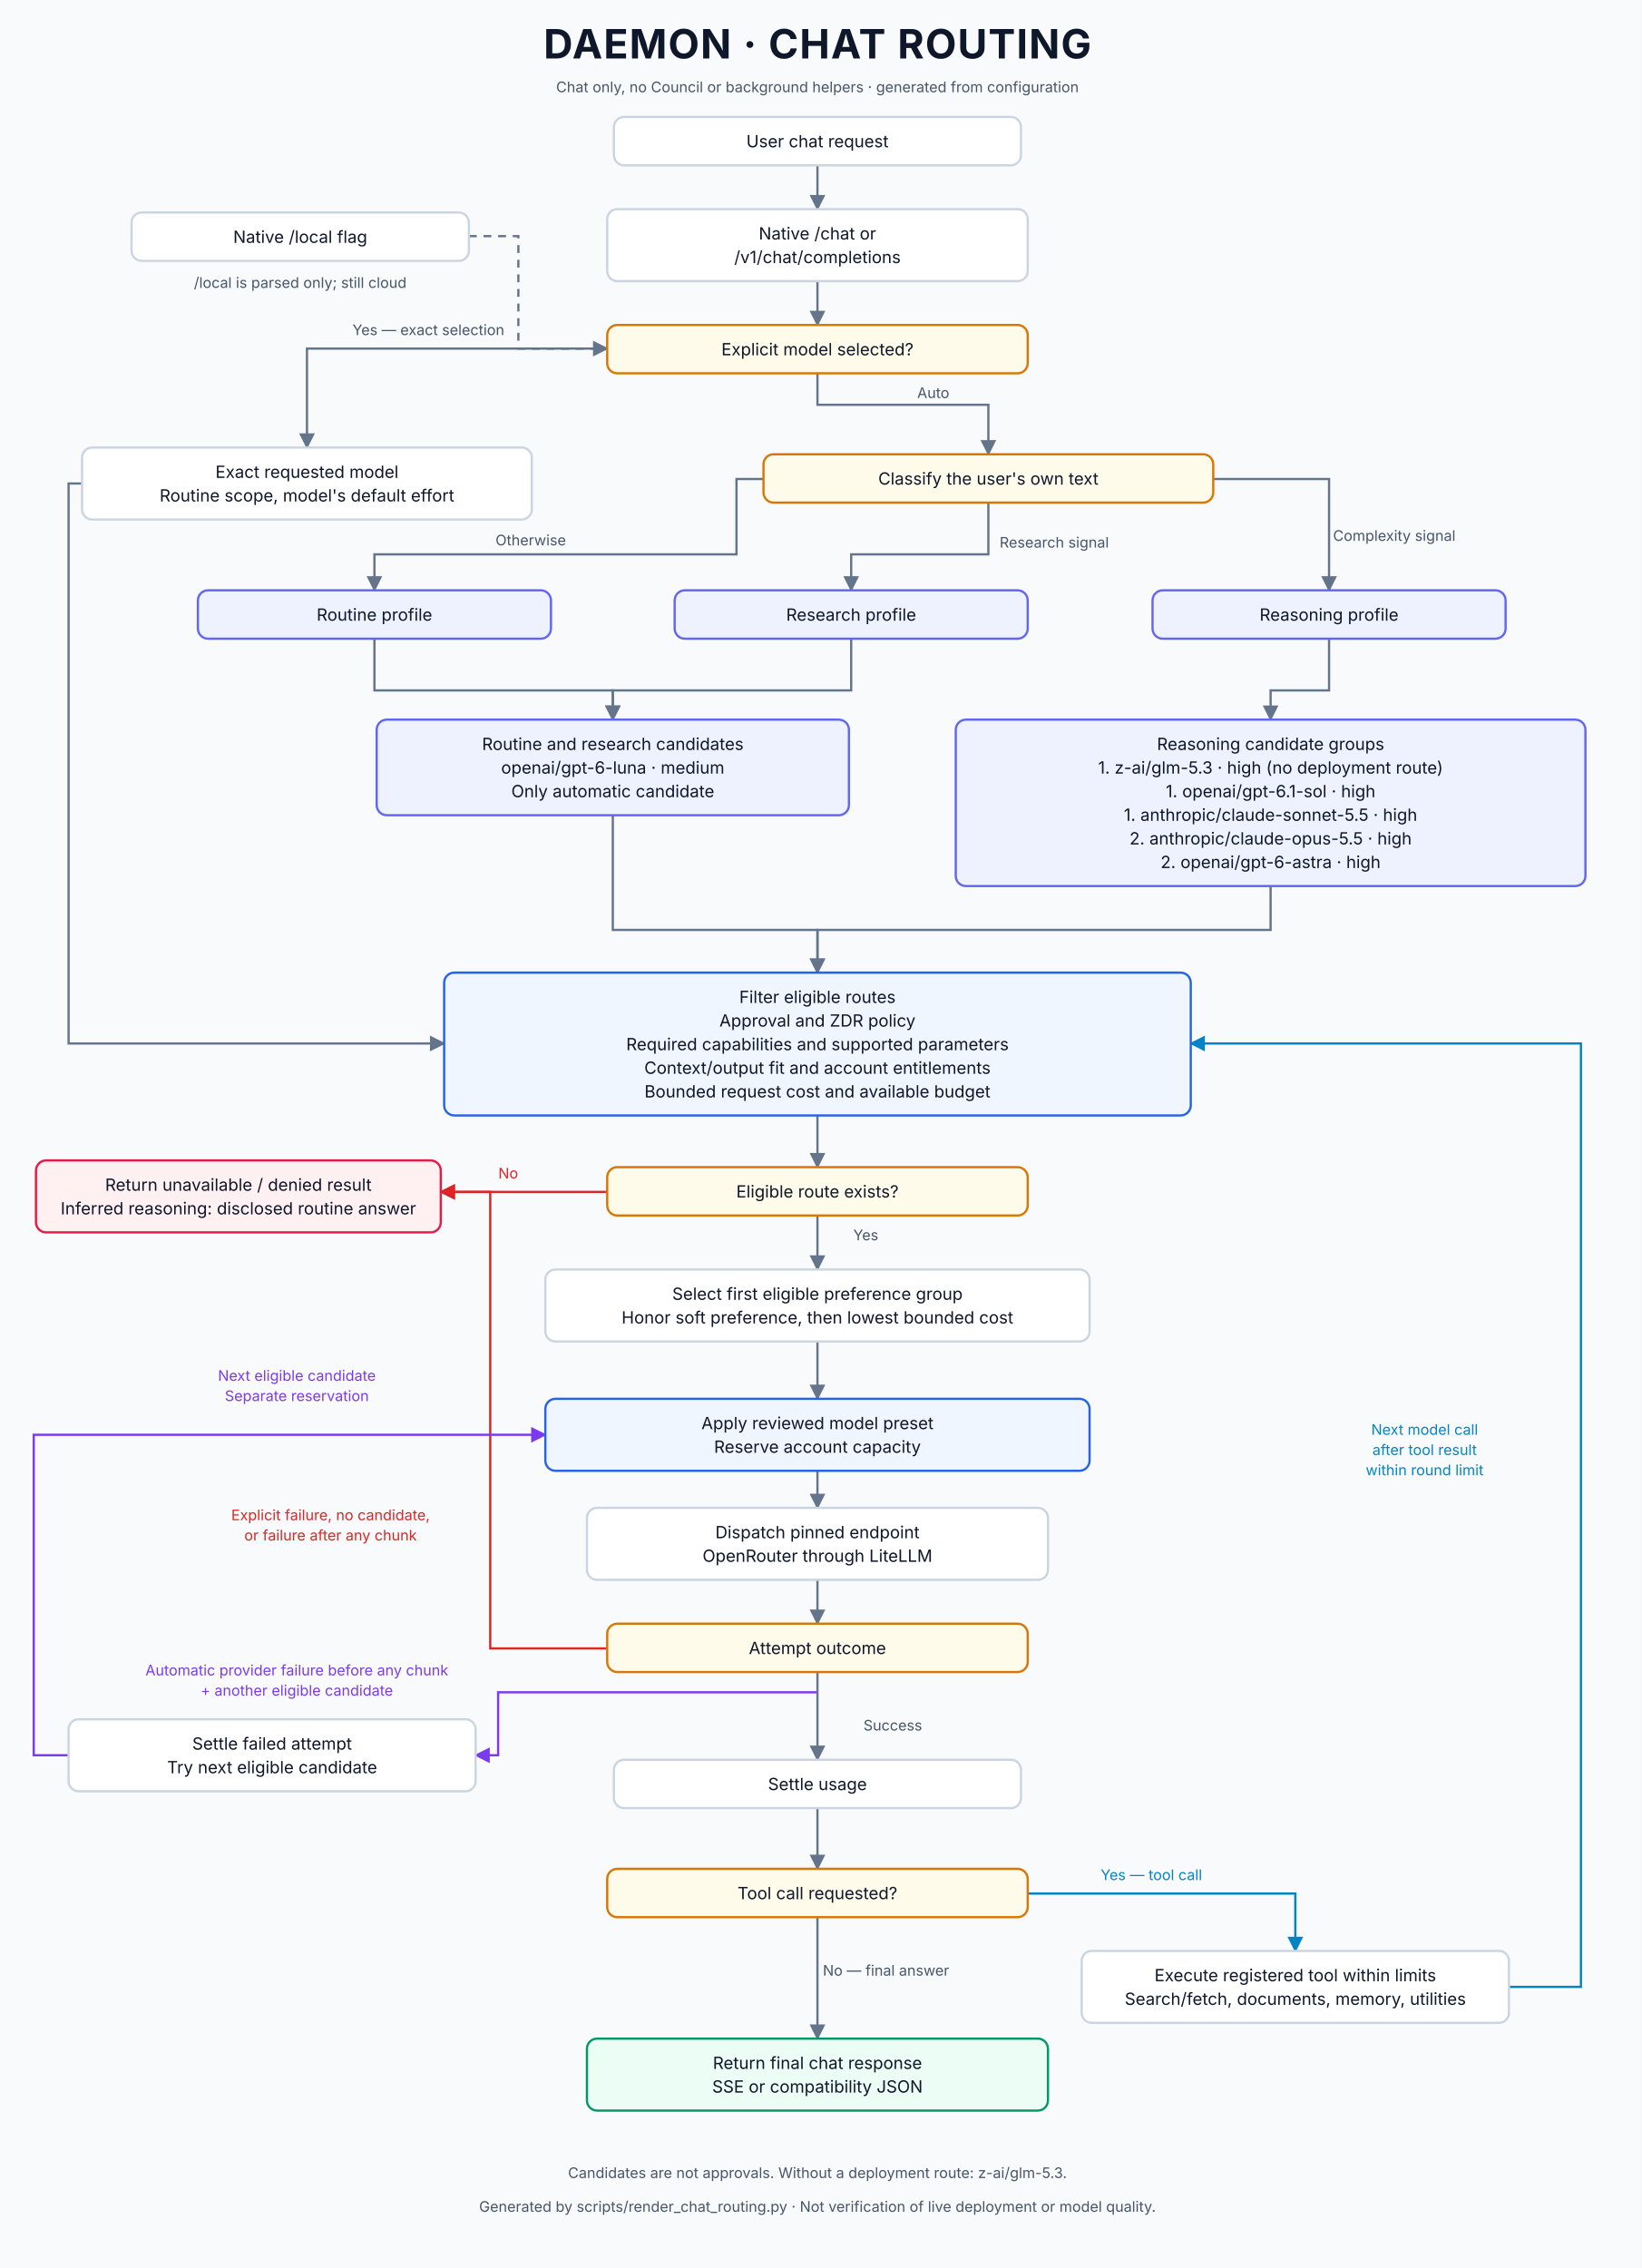
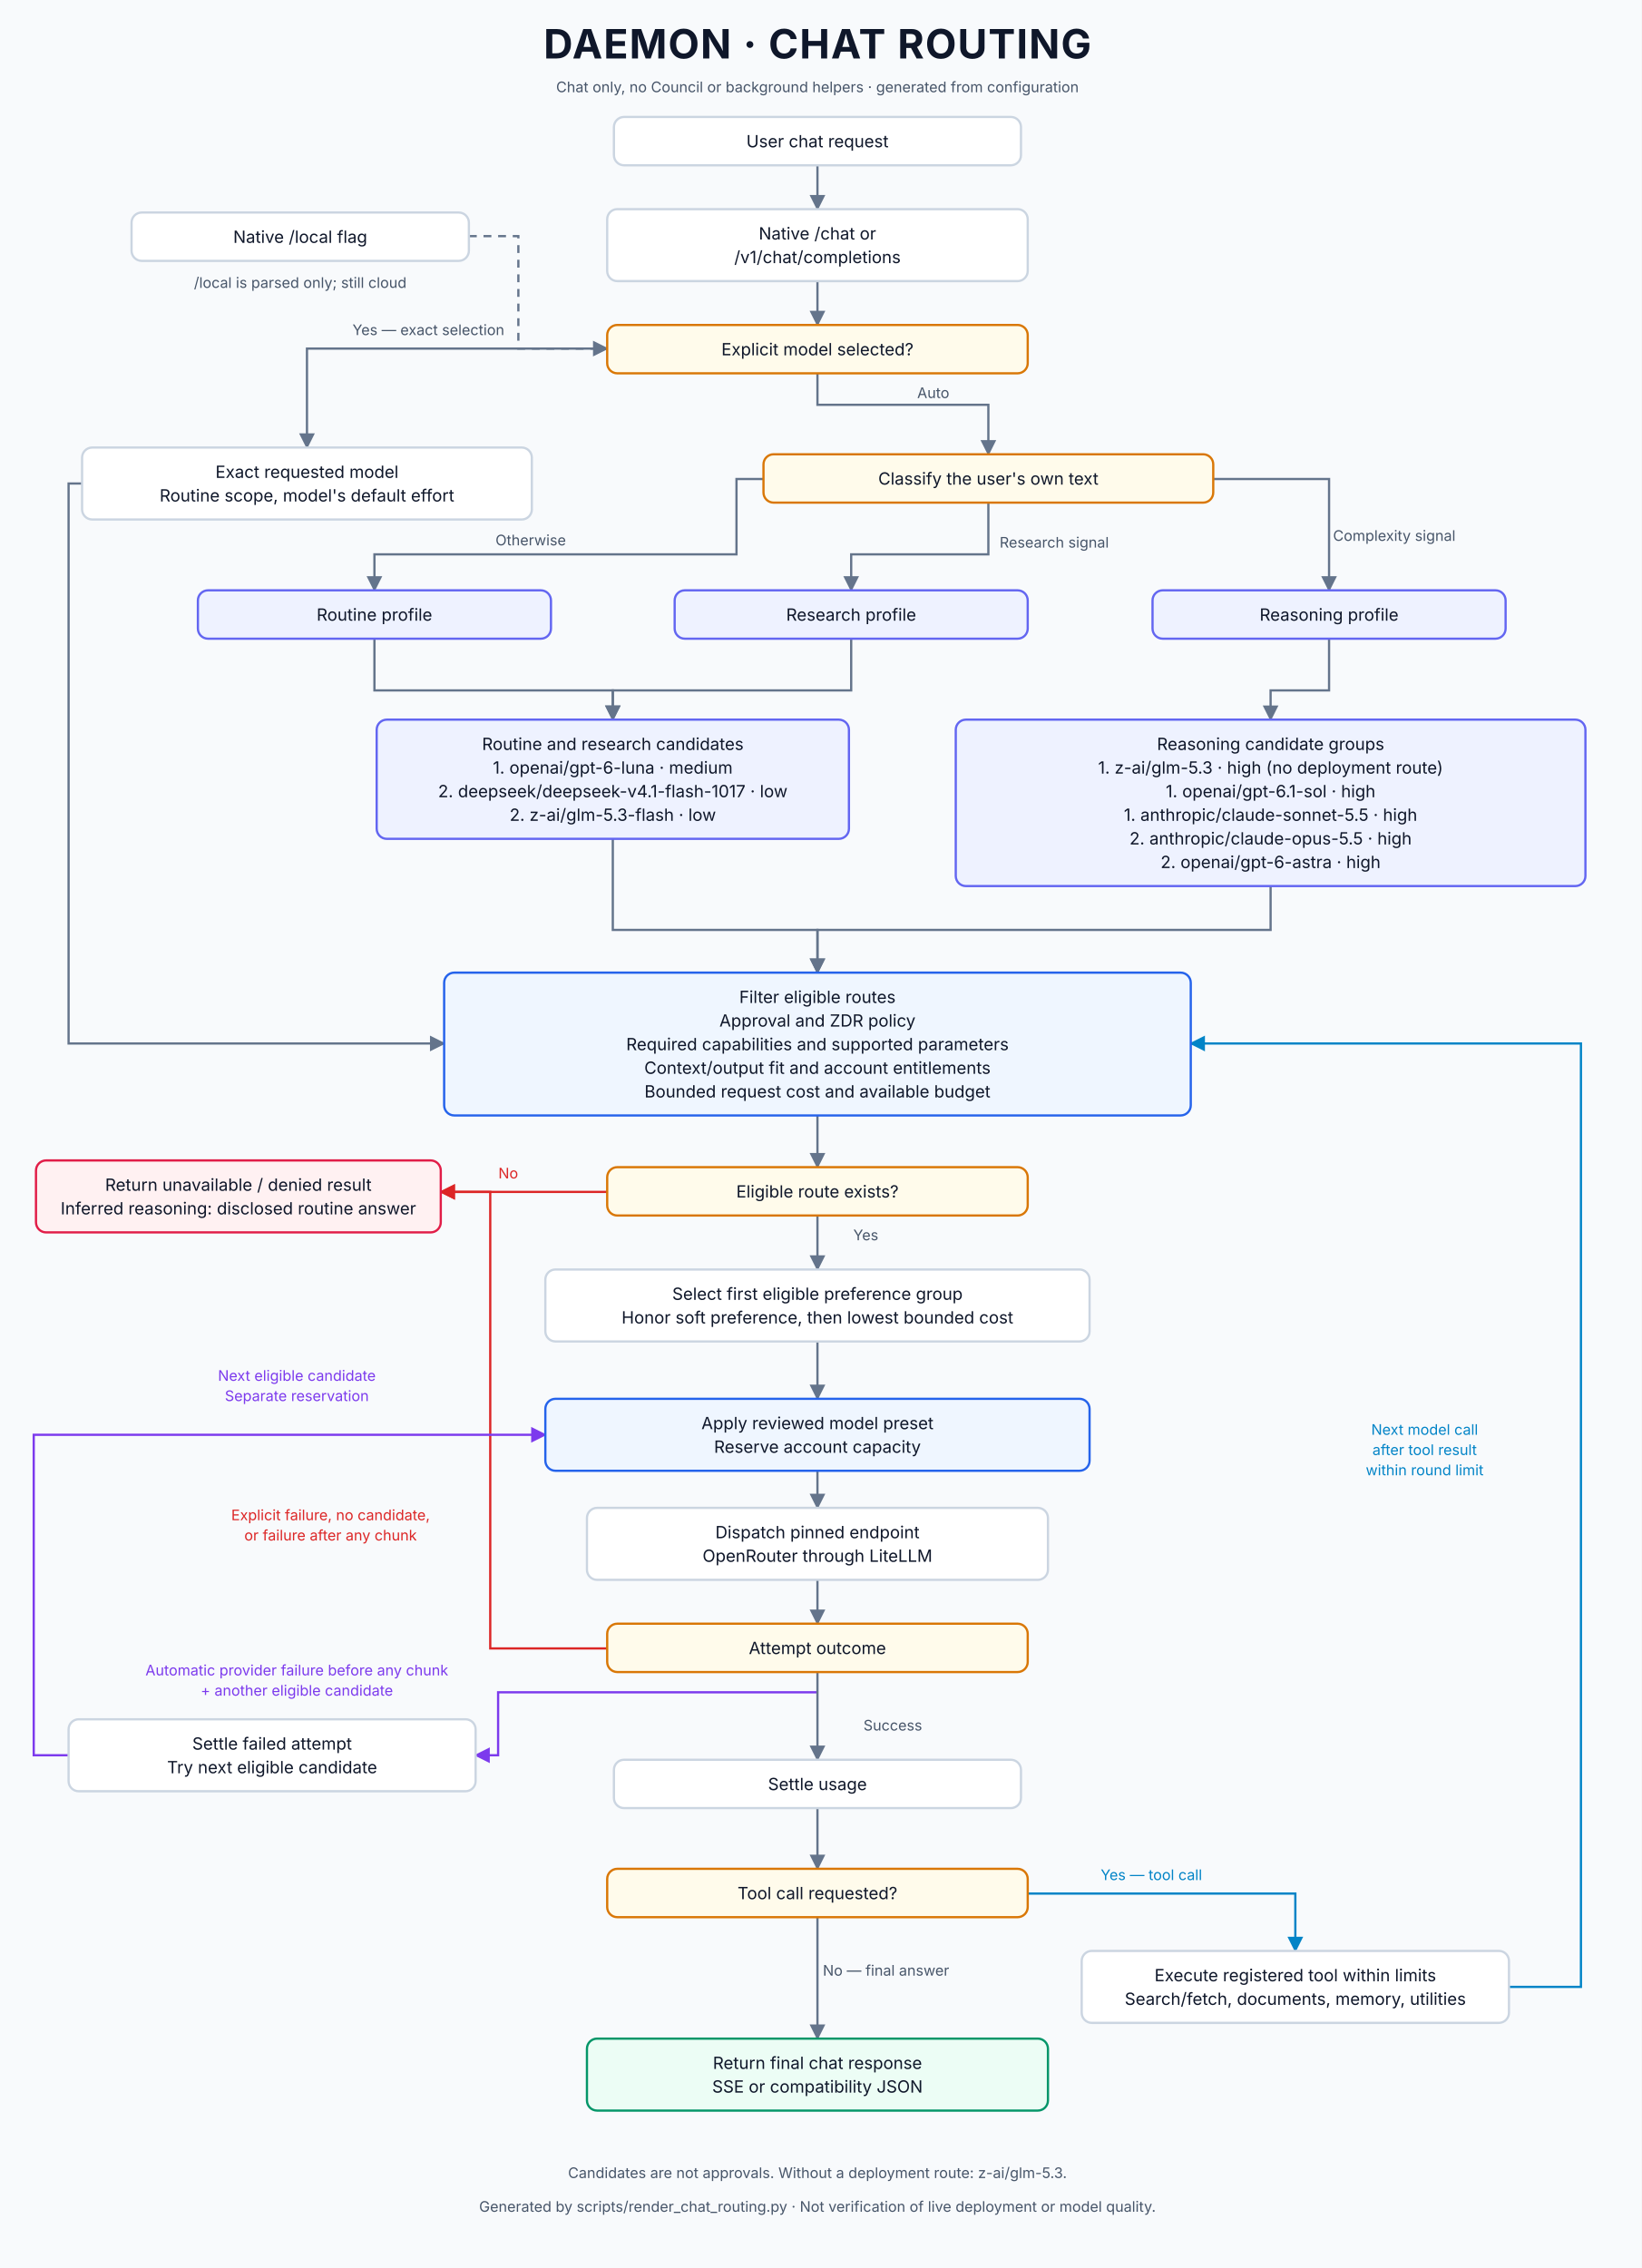
<svg xmlns="http://www.w3.org/2000/svg" viewBox="0 0 1460 2017" width="1460" height="2017" font-family="Inter, 'Segoe UI', Helvetica, Arial, sans-serif" role="img" aria-label="Daemon chat routing">
  <defs>
    <marker id="a-grey" viewBox="0 0 10 10" refX="9" refY="5" markerWidth="7" markerHeight="7" orient="auto-start-reverse">
      <path d="M0,0 L10,5 L0,10 z" fill="#64748b" />
    </marker>
    <marker id="a-red" viewBox="0 0 10 10" refX="9" refY="5" markerWidth="7" markerHeight="7" orient="auto-start-reverse">
      <path d="M0,0 L10,5 L0,10 z" fill="#dc2626" />
    </marker>
    <marker id="a-violet" viewBox="0 0 10 10" refX="9" refY="5" markerWidth="7" markerHeight="7" orient="auto-start-reverse">
      <path d="M0,0 L10,5 L0,10 z" fill="#7c3aed" />
    </marker>
    <marker id="a-blue" viewBox="0 0 10 10" refX="9" refY="5" markerWidth="7" markerHeight="7" orient="auto-start-reverse">
      <path d="M0,0 L10,5 L0,10 z" fill="#0284c7" />
    </marker>
  </defs>
  <rect width="1460" height="2017" fill="#f8fafc" />
  <text x="727" y="52" text-anchor="middle" font-size="36" font-weight="700" fill="#0f172a" letter-spacing="1">DAEMON · CHAT ROUTING</text>
  <text x="727" y="82" text-anchor="middle" font-size="13" fill="#475569">Chat only, no Council or background helpers · generated from configuration</text>
  <polyline points="727,147 727,186" fill="none" stroke="#64748b" stroke-width="2" marker-end="url(#a-grey)" />
  <polyline points="727,250 727,289" fill="none" stroke="#64748b" stroke-width="2" marker-end="url(#a-grey)" />
  <polyline points="417,210 461,210 461,310 540,310" fill="none" stroke="#64748b" stroke-width="2" stroke-dasharray="7 6" marker-end="url(#a-grey)" />
  <text x="267" y="256" text-anchor="middle" font-size="13" fill="#475569">/local is parsed only; still cloud</text>
  <polyline points="540,310 273,310 273,398" fill="none" stroke="#64748b" stroke-width="2" marker-end="url(#a-grey)" />
  <text x="381" y="298" text-anchor="middle" font-size="13" fill="#475569">Yes — exact selection</text>
  <polyline points="727,332 727,360 879,360 879,404" fill="none" stroke="#64748b" stroke-width="2" marker-end="url(#a-grey)" />
  <text x="830" y="354" text-anchor="middle" font-size="13" fill="#475569">Auto</text>
  <polyline points="679,426 655,426 655,493 333,493 333,525" fill="none" stroke="#64748b" stroke-width="2" marker-end="url(#a-grey)" />
  <text x="472" y="485" text-anchor="middle" font-size="13" fill="#475569">Otherwise</text>
  <polyline points="879,447 879,493 757,493 757,525" fill="none" stroke="#64748b" stroke-width="2" marker-end="url(#a-grey)" />
  <text x="889" y="487" text-anchor="start" font-size="13" fill="#475569">Research signal</text>
  <polyline points="1079,426 1182,426 1182,525" fill="none" stroke="#64748b" stroke-width="2" marker-end="url(#a-grey)" />
  <text x="1240" y="481" text-anchor="middle" font-size="13" fill="#475569">Complexity signal</text>
  <polyline points="333,568 333,614 545,614 545,640" fill="none" stroke="#64748b" stroke-width="2" marker-end="url(#a-grey)" />
  <polyline points="757,568 757,614 545,614 545,640" fill="none" stroke="#64748b" stroke-width="2" marker-end="url(#a-grey)" />
-   <polyline points="545,725 545,827 727,827 727,865" fill="none" stroke="#64748b" stroke-width="2" marker-end="url(#a-grey)" />
+   <polyline points="545,746 545,827 727,827 727,865" fill="none" stroke="#64748b" stroke-width="2" marker-end="url(#a-grey)" />
  <polyline points="1182,568 1182,614 1130,614 1130,640" fill="none" stroke="#64748b" stroke-width="2" marker-end="url(#a-grey)" />
  <polyline points="1130,788 1130,827 727,827 727,865" fill="none" stroke="#64748b" stroke-width="2" marker-end="url(#a-grey)" />
  <polyline points="97,430 61,430 61,928 395,928" fill="none" stroke="#64748b" stroke-width="2" marker-end="url(#a-grey)" />
  <polyline points="727,992 727,1038" fill="none" stroke="#64748b" stroke-width="2" marker-end="url(#a-grey)" />
  <polyline points="540,1060 392,1060" fill="none" stroke="#dc2626" stroke-width="2" marker-end="url(#a-red)" />
  <text x="452" y="1048" text-anchor="middle" font-size="13" fill="#dc2626">No</text>
  <polyline points="727,1081 727,1129" fill="none" stroke="#64748b" stroke-width="2" marker-end="url(#a-grey)" />
  <text x="770" y="1103" text-anchor="middle" font-size="13" fill="#475569">Yes</text>
  <polyline points="727,1193 727,1244" fill="none" stroke="#64748b" stroke-width="2" marker-end="url(#a-grey)" />
  <polyline points="727,1308 727,1341" fill="none" stroke="#64748b" stroke-width="2" marker-end="url(#a-grey)" />
  <polyline points="727,1405 727,1444" fill="none" stroke="#64748b" stroke-width="2" marker-end="url(#a-grey)" />
  <polyline points="540,1466 436,1466 436,1060 392,1060" fill="none" stroke="#dc2626" stroke-width="2" marker-end="url(#a-red)" />
  <text x="294" y="1352" text-anchor="middle" font-size="13" fill="#dc2626">Explicit failure, no candidate,</text>
  <text x="294" y="1370" text-anchor="middle" font-size="13" fill="#dc2626">or failure after any chunk</text>
  <polyline points="727,1505 443,1505 443,1561 423,1561" fill="none" stroke="#7c3aed" stroke-width="2" marker-end="url(#a-violet)" />
  <text x="264" y="1490" text-anchor="middle" font-size="13" fill="#7c3aed">Automatic provider failure before any chunk</text>
  <text x="264" y="1508" text-anchor="middle" font-size="13" fill="#7c3aed">+ another eligible candidate</text>
  <polyline points="61,1561 30,1561 30,1276 485,1276" fill="none" stroke="#7c3aed" stroke-width="2" marker-end="url(#a-violet)" />
  <text x="264" y="1228" text-anchor="middle" font-size="13" fill="#7c3aed">Next eligible candidate</text>
  <text x="264" y="1246" text-anchor="middle" font-size="13" fill="#7c3aed">Separate reservation</text>
  <polyline points="727,1487 727,1565" fill="none" stroke="#64748b" stroke-width="2" marker-end="url(#a-grey)" />
  <text x="794" y="1539" text-anchor="middle" font-size="13" fill="#475569">Success</text>
  <polyline points="727,1608 727,1662" fill="none" stroke="#64748b" stroke-width="2" marker-end="url(#a-grey)" />
  <polyline points="914,1684 1152,1684 1152,1735" fill="none" stroke="#0284c7" stroke-width="2" marker-end="url(#a-blue)" />
  <text x="1024" y="1672" text-anchor="middle" font-size="13" fill="#0284c7">Yes — tool call</text>
  <polyline points="1342,1767 1406,1767 1406,928 1059,928" fill="none" stroke="#0284c7" stroke-width="2" marker-end="url(#a-blue)" />
  <text x="1267" y="1276" text-anchor="middle" font-size="13" fill="#0284c7">Next model call</text>
  <text x="1267" y="1294" text-anchor="middle" font-size="13" fill="#0284c7">after tool result</text>
  <text x="1267" y="1312" text-anchor="middle" font-size="13" fill="#0284c7">within round limit</text>
  <polyline points="727,1705 727,1813" fill="none" stroke="#64748b" stroke-width="2" marker-end="url(#a-grey)" />
  <text x="788" y="1757" text-anchor="middle" font-size="13" fill="#475569">No — final answer</text>
  <rect x="546" y="104" width="362" height="43" rx="9" fill="#ffffff" stroke="#cbd5e1" stroke-width="2" />
  <text x="727" y="131" text-anchor="middle" font-size="15" fill="#0f172a">User chat request</text>
  <rect x="540" y="186" width="374" height="64" rx="9" fill="#ffffff" stroke="#cbd5e1" stroke-width="2" />
  <text x="727" y="213" text-anchor="middle" font-size="15" fill="#0f172a">Native /chat or</text>
  <text x="727" y="234" text-anchor="middle" font-size="15" fill="#0f172a">/v1/chat/completions</text>
  <rect x="117" y="189" width="300" height="43" rx="9" fill="#ffffff" stroke="#cbd5e1" stroke-width="2" />
  <text x="267" y="216" text-anchor="middle" font-size="15" fill="#0f172a">Native /local flag</text>
  <rect x="540" y="289" width="374" height="43" rx="9" fill="#fffbeb" stroke="#d97706" stroke-width="2" />
  <text x="727" y="316" text-anchor="middle" font-size="15" fill="#0f172a">Explicit model selected?</text>
  <rect x="73" y="398" width="400" height="64" rx="9" fill="#ffffff" stroke="#cbd5e1" stroke-width="2" />
  <text x="273" y="425" text-anchor="middle" font-size="15" fill="#0f172a">Exact requested model</text>
  <text x="273" y="446" text-anchor="middle" font-size="15" fill="#0f172a">Routine scope, model's default effort</text>
  <rect x="679" y="404" width="400" height="43" rx="9" fill="#fffbeb" stroke="#d97706" stroke-width="2" />
  <text x="879" y="431" text-anchor="middle" font-size="15" fill="#0f172a">Classify the user's own text</text>
  <rect x="176" y="525" width="314" height="43" rx="9" fill="#eef2ff" stroke="#6366f1" stroke-width="2" />
  <text x="333" y="552" text-anchor="middle" font-size="15" fill="#0f172a">Routine profile</text>
  <rect x="600" y="525" width="314" height="43" rx="9" fill="#eef2ff" stroke="#6366f1" stroke-width="2" />
  <text x="757" y="552" text-anchor="middle" font-size="15" fill="#0f172a">Research profile</text>
  <rect x="1025" y="525" width="314" height="43" rx="9" fill="#eef2ff" stroke="#6366f1" stroke-width="2" />
  <text x="1182" y="552" text-anchor="middle" font-size="15" fill="#0f172a">Reasoning profile</text>
-   <rect x="335" y="640" width="420" height="85" rx="9" fill="#eef2ff" stroke="#6366f1" stroke-width="2" />
+   <rect x="335" y="640" width="420" height="106" rx="9" fill="#eef2ff" stroke="#6366f1" stroke-width="2" />
  <text x="545" y="667" text-anchor="middle" font-size="15" fill="#0f172a">Routine and research candidates</text>
-   <text x="545" y="688" text-anchor="middle" font-size="15" fill="#0f172a">openai/gpt-6-luna · medium</text>
-   <text x="545" y="709" text-anchor="middle" font-size="15" fill="#0f172a">Only automatic candidate</text>
+   <text x="545" y="688" text-anchor="middle" font-size="15" fill="#0f172a">1. openai/gpt-6-luna · medium</text>
+   <text x="545" y="709" text-anchor="middle" font-size="15" fill="#0f172a">2. deepseek/deepseek-v4.1-flash-1017 · low</text>
+   <text x="545" y="730" text-anchor="middle" font-size="15" fill="#0f172a">2. z-ai/glm-5.3-flash · low</text>
  <rect x="850" y="640" width="560" height="148" rx="9" fill="#eef2ff" stroke="#6366f1" stroke-width="2" />
  <text x="1130" y="667" text-anchor="middle" font-size="15" fill="#0f172a">Reasoning candidate groups</text>
  <text x="1130" y="688" text-anchor="middle" font-size="15" fill="#0f172a">1. z-ai/glm-5.3 · high (no deployment route)</text>
  <text x="1130" y="709" text-anchor="middle" font-size="15" fill="#0f172a">1. openai/gpt-6.1-sol · high</text>
  <text x="1130" y="730" text-anchor="middle" font-size="15" fill="#0f172a">1. anthropic/claude-sonnet-5.5 · high</text>
  <text x="1130" y="751" text-anchor="middle" font-size="15" fill="#0f172a">2. anthropic/claude-opus-5.5 · high</text>
  <text x="1130" y="772" text-anchor="middle" font-size="15" fill="#0f172a">2. openai/gpt-6-astra · high</text>
  <rect x="395" y="865" width="664" height="127" rx="9" fill="#eff6ff" stroke="#2563eb" stroke-width="2" />
  <text x="727" y="892" text-anchor="middle" font-size="15" fill="#0f172a">Filter eligible routes</text>
  <text x="727" y="913" text-anchor="middle" font-size="15" fill="#0f172a">Approval and ZDR policy</text>
  <text x="727" y="934" text-anchor="middle" font-size="15" fill="#0f172a">Required capabilities and supported parameters</text>
  <text x="727" y="955" text-anchor="middle" font-size="15" fill="#0f172a">Context/output fit and account entitlements</text>
  <text x="727" y="976" text-anchor="middle" font-size="15" fill="#0f172a">Bounded request cost and available budget</text>
  <rect x="540" y="1038" width="374" height="43" rx="9" fill="#fffbeb" stroke="#d97706" stroke-width="2" />
  <text x="727" y="1065" text-anchor="middle" font-size="15" fill="#0f172a">Eligible route exists?</text>
  <rect x="32" y="1032" width="360" height="64" rx="9" fill="#fff1f2" stroke="#e11d48" stroke-width="2" />
  <text x="212" y="1059" text-anchor="middle" font-size="15" fill="#0f172a">Return unavailable / denied result</text>
  <text x="212" y="1080" text-anchor="middle" font-size="15" fill="#0f172a">Inferred reasoning: disclosed routine answer</text>
  <rect x="485" y="1129" width="484" height="64" rx="9" fill="#ffffff" stroke="#cbd5e1" stroke-width="2" />
  <text x="727" y="1156" text-anchor="middle" font-size="15" fill="#0f172a">Select first eligible preference group</text>
  <text x="727" y="1177" text-anchor="middle" font-size="15" fill="#0f172a">Honor soft preference, then lowest bounded cost</text>
  <rect x="485" y="1244" width="484" height="64" rx="9" fill="#eff6ff" stroke="#2563eb" stroke-width="2" />
  <text x="727" y="1271" text-anchor="middle" font-size="15" fill="#0f172a">Apply reviewed model preset</text>
  <text x="727" y="1292" text-anchor="middle" font-size="15" fill="#0f172a">Reserve account capacity</text>
  <rect x="522" y="1341" width="410" height="64" rx="9" fill="#ffffff" stroke="#cbd5e1" stroke-width="2" />
  <text x="727" y="1368" text-anchor="middle" font-size="15" fill="#0f172a">Dispatch pinned endpoint</text>
  <text x="727" y="1389" text-anchor="middle" font-size="15" fill="#0f172a">OpenRouter through LiteLLM</text>
  <rect x="540" y="1444" width="374" height="43" rx="9" fill="#fffbeb" stroke="#d97706" stroke-width="2" />
  <text x="727" y="1471" text-anchor="middle" font-size="15" fill="#0f172a">Attempt outcome</text>
  <rect x="61" y="1529" width="362" height="64" rx="9" fill="#ffffff" stroke="#cbd5e1" stroke-width="2" />
  <text x="242" y="1556" text-anchor="middle" font-size="15" fill="#0f172a">Settle failed attempt</text>
  <text x="242" y="1577" text-anchor="middle" font-size="15" fill="#0f172a">Try next eligible candidate</text>
  <rect x="546" y="1565" width="362" height="43" rx="9" fill="#ffffff" stroke="#cbd5e1" stroke-width="2" />
  <text x="727" y="1592" text-anchor="middle" font-size="15" fill="#0f172a">Settle usage</text>
  <rect x="540" y="1662" width="374" height="43" rx="9" fill="#fffbeb" stroke="#d97706" stroke-width="2" />
  <text x="727" y="1689" text-anchor="middle" font-size="15" fill="#0f172a">Tool call requested?</text>
  <rect x="962" y="1735" width="380" height="64" rx="9" fill="#ffffff" stroke="#cbd5e1" stroke-width="2" />
  <text x="1152" y="1762" text-anchor="middle" font-size="15" fill="#0f172a">Execute registered tool within limits</text>
  <text x="1152" y="1783" text-anchor="middle" font-size="15" fill="#0f172a">Search/fetch, documents, memory, utilities</text>
  <rect x="522" y="1813" width="410" height="64" rx="9" fill="#ecfdf5" stroke="#059669" stroke-width="2" />
  <text x="727" y="1840" text-anchor="middle" font-size="15" fill="#0f172a">Return final chat response</text>
  <text x="727" y="1861" text-anchor="middle" font-size="15" fill="#0f172a">SSE or compatibility JSON</text>
  <text x="727" y="1937" text-anchor="middle" font-size="13" fill="#475569">Candidates are not approvals. Without a deployment route: z-ai/glm-5.3.</text>
  <text x="727" y="1967" text-anchor="middle" font-size="13" fill="#475569">Generated by scripts/render_chat_routing.py · Not verification of live deployment or model quality.</text>
</svg>
